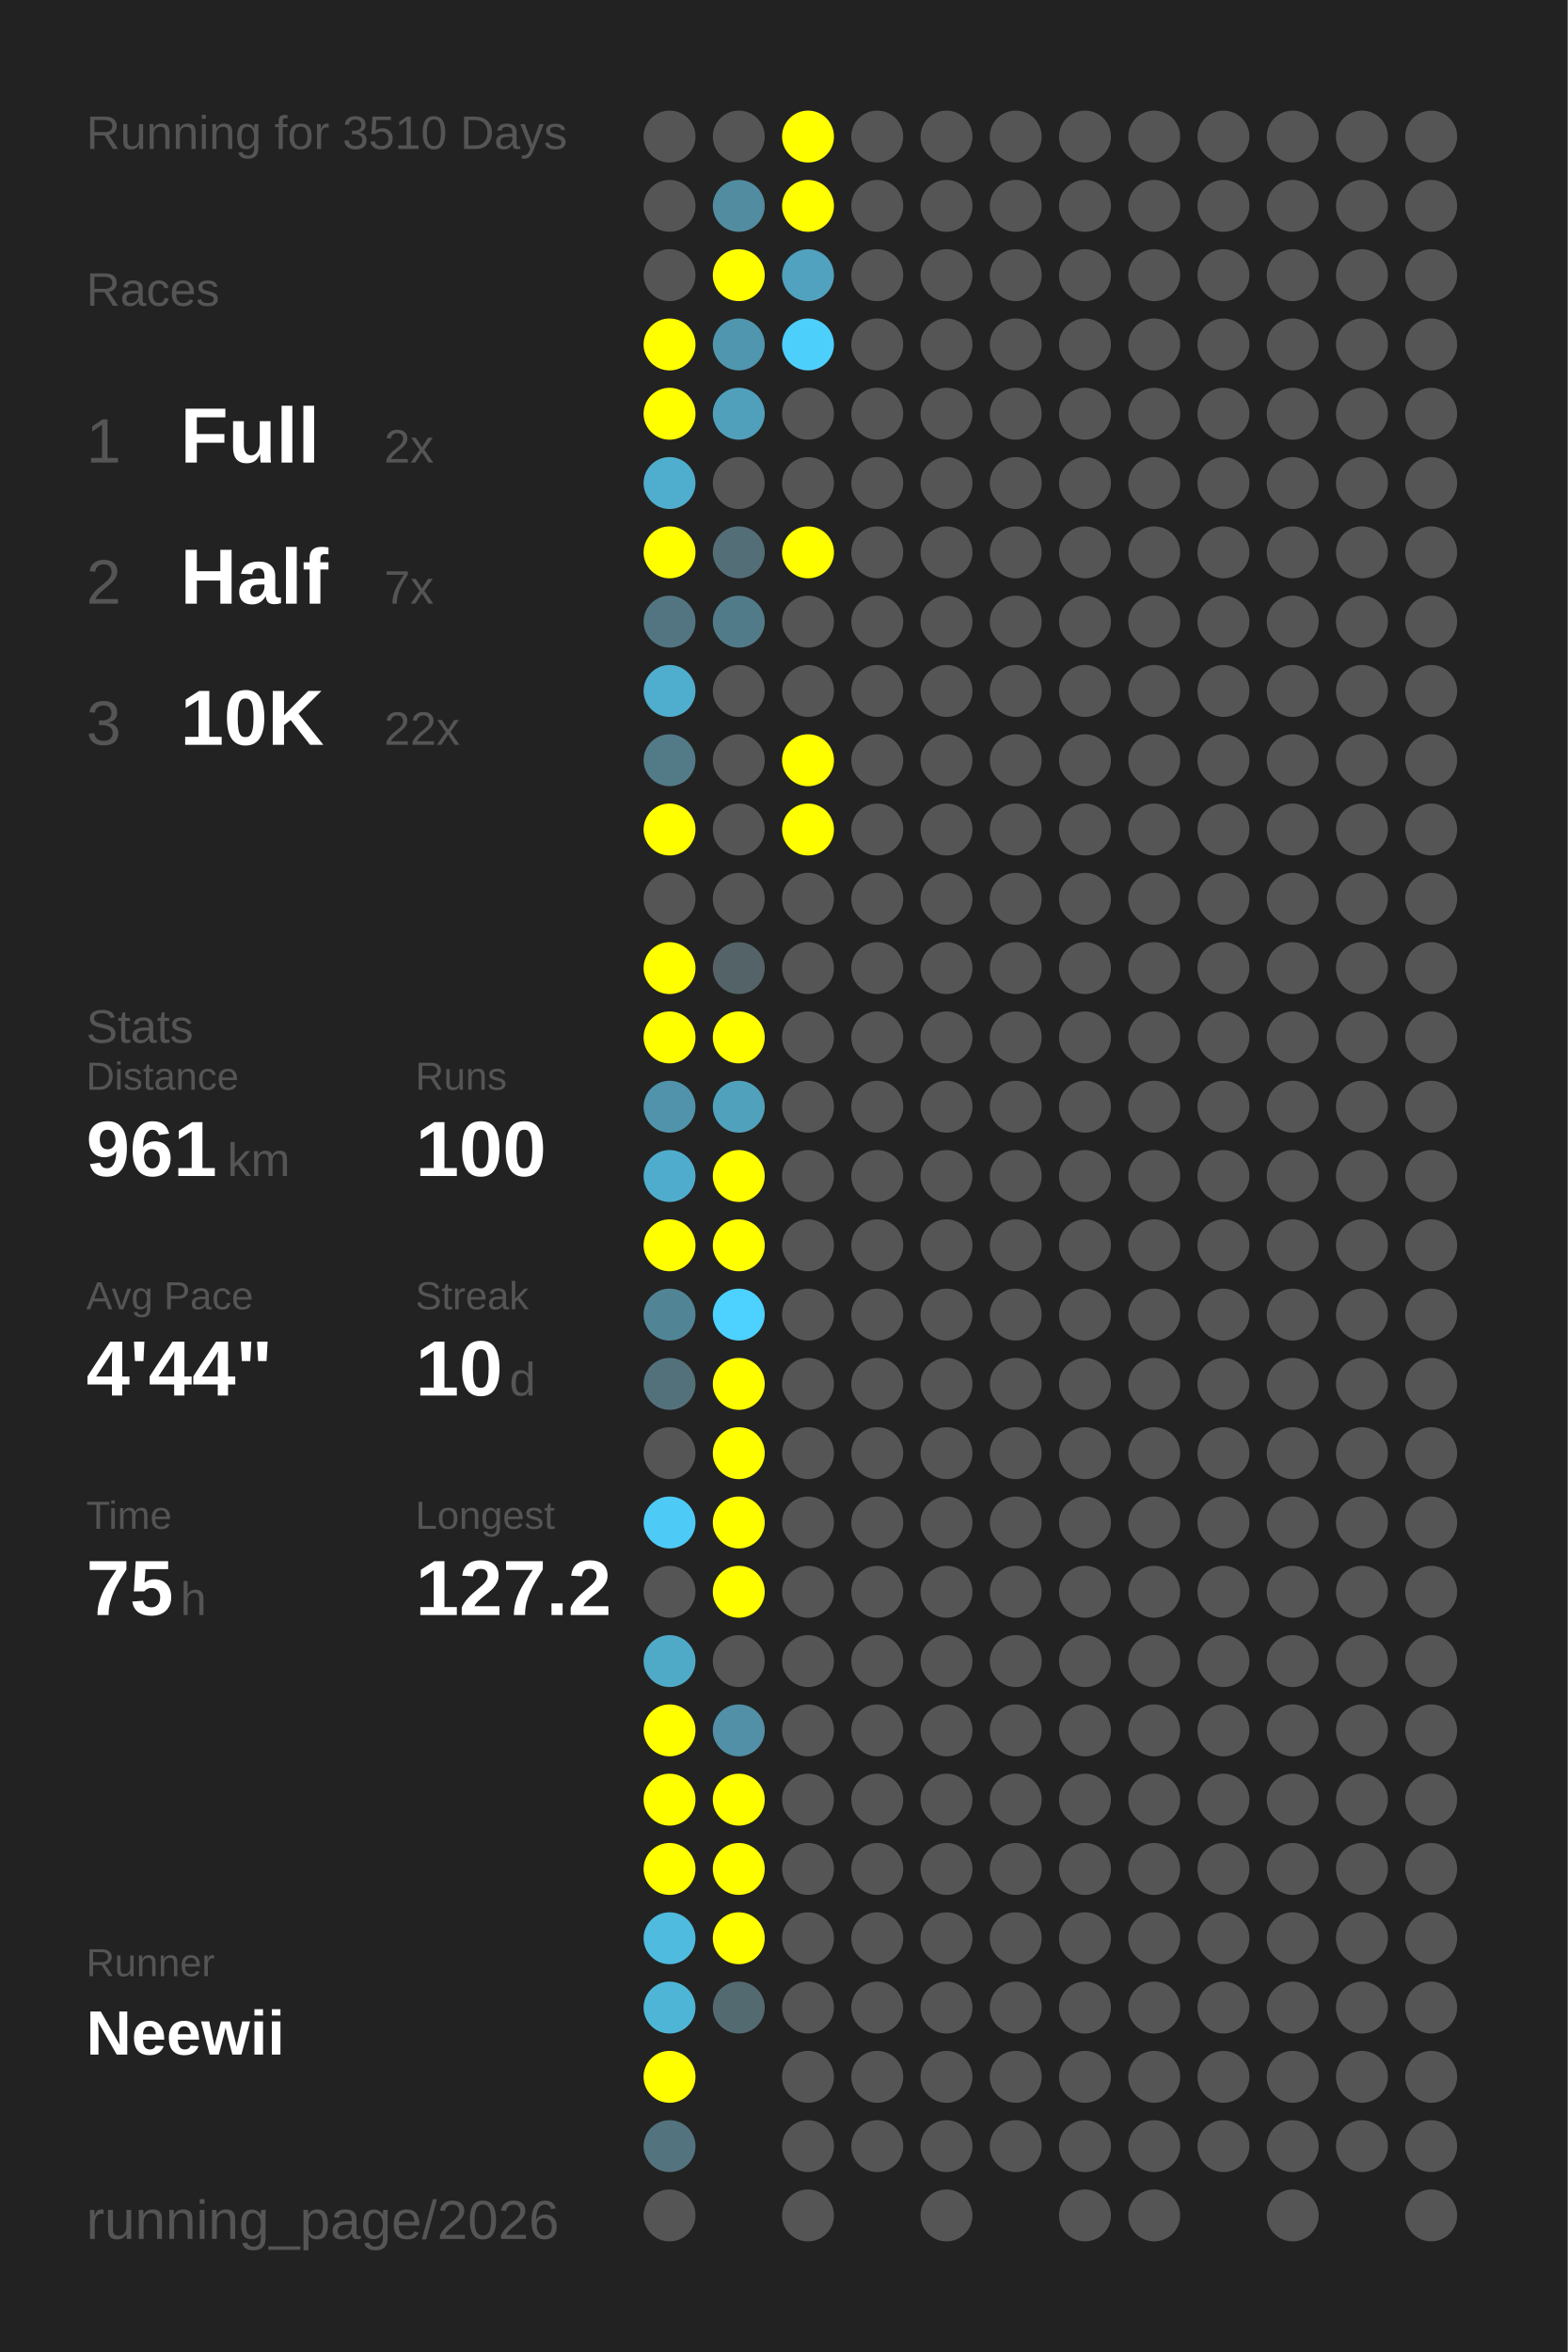
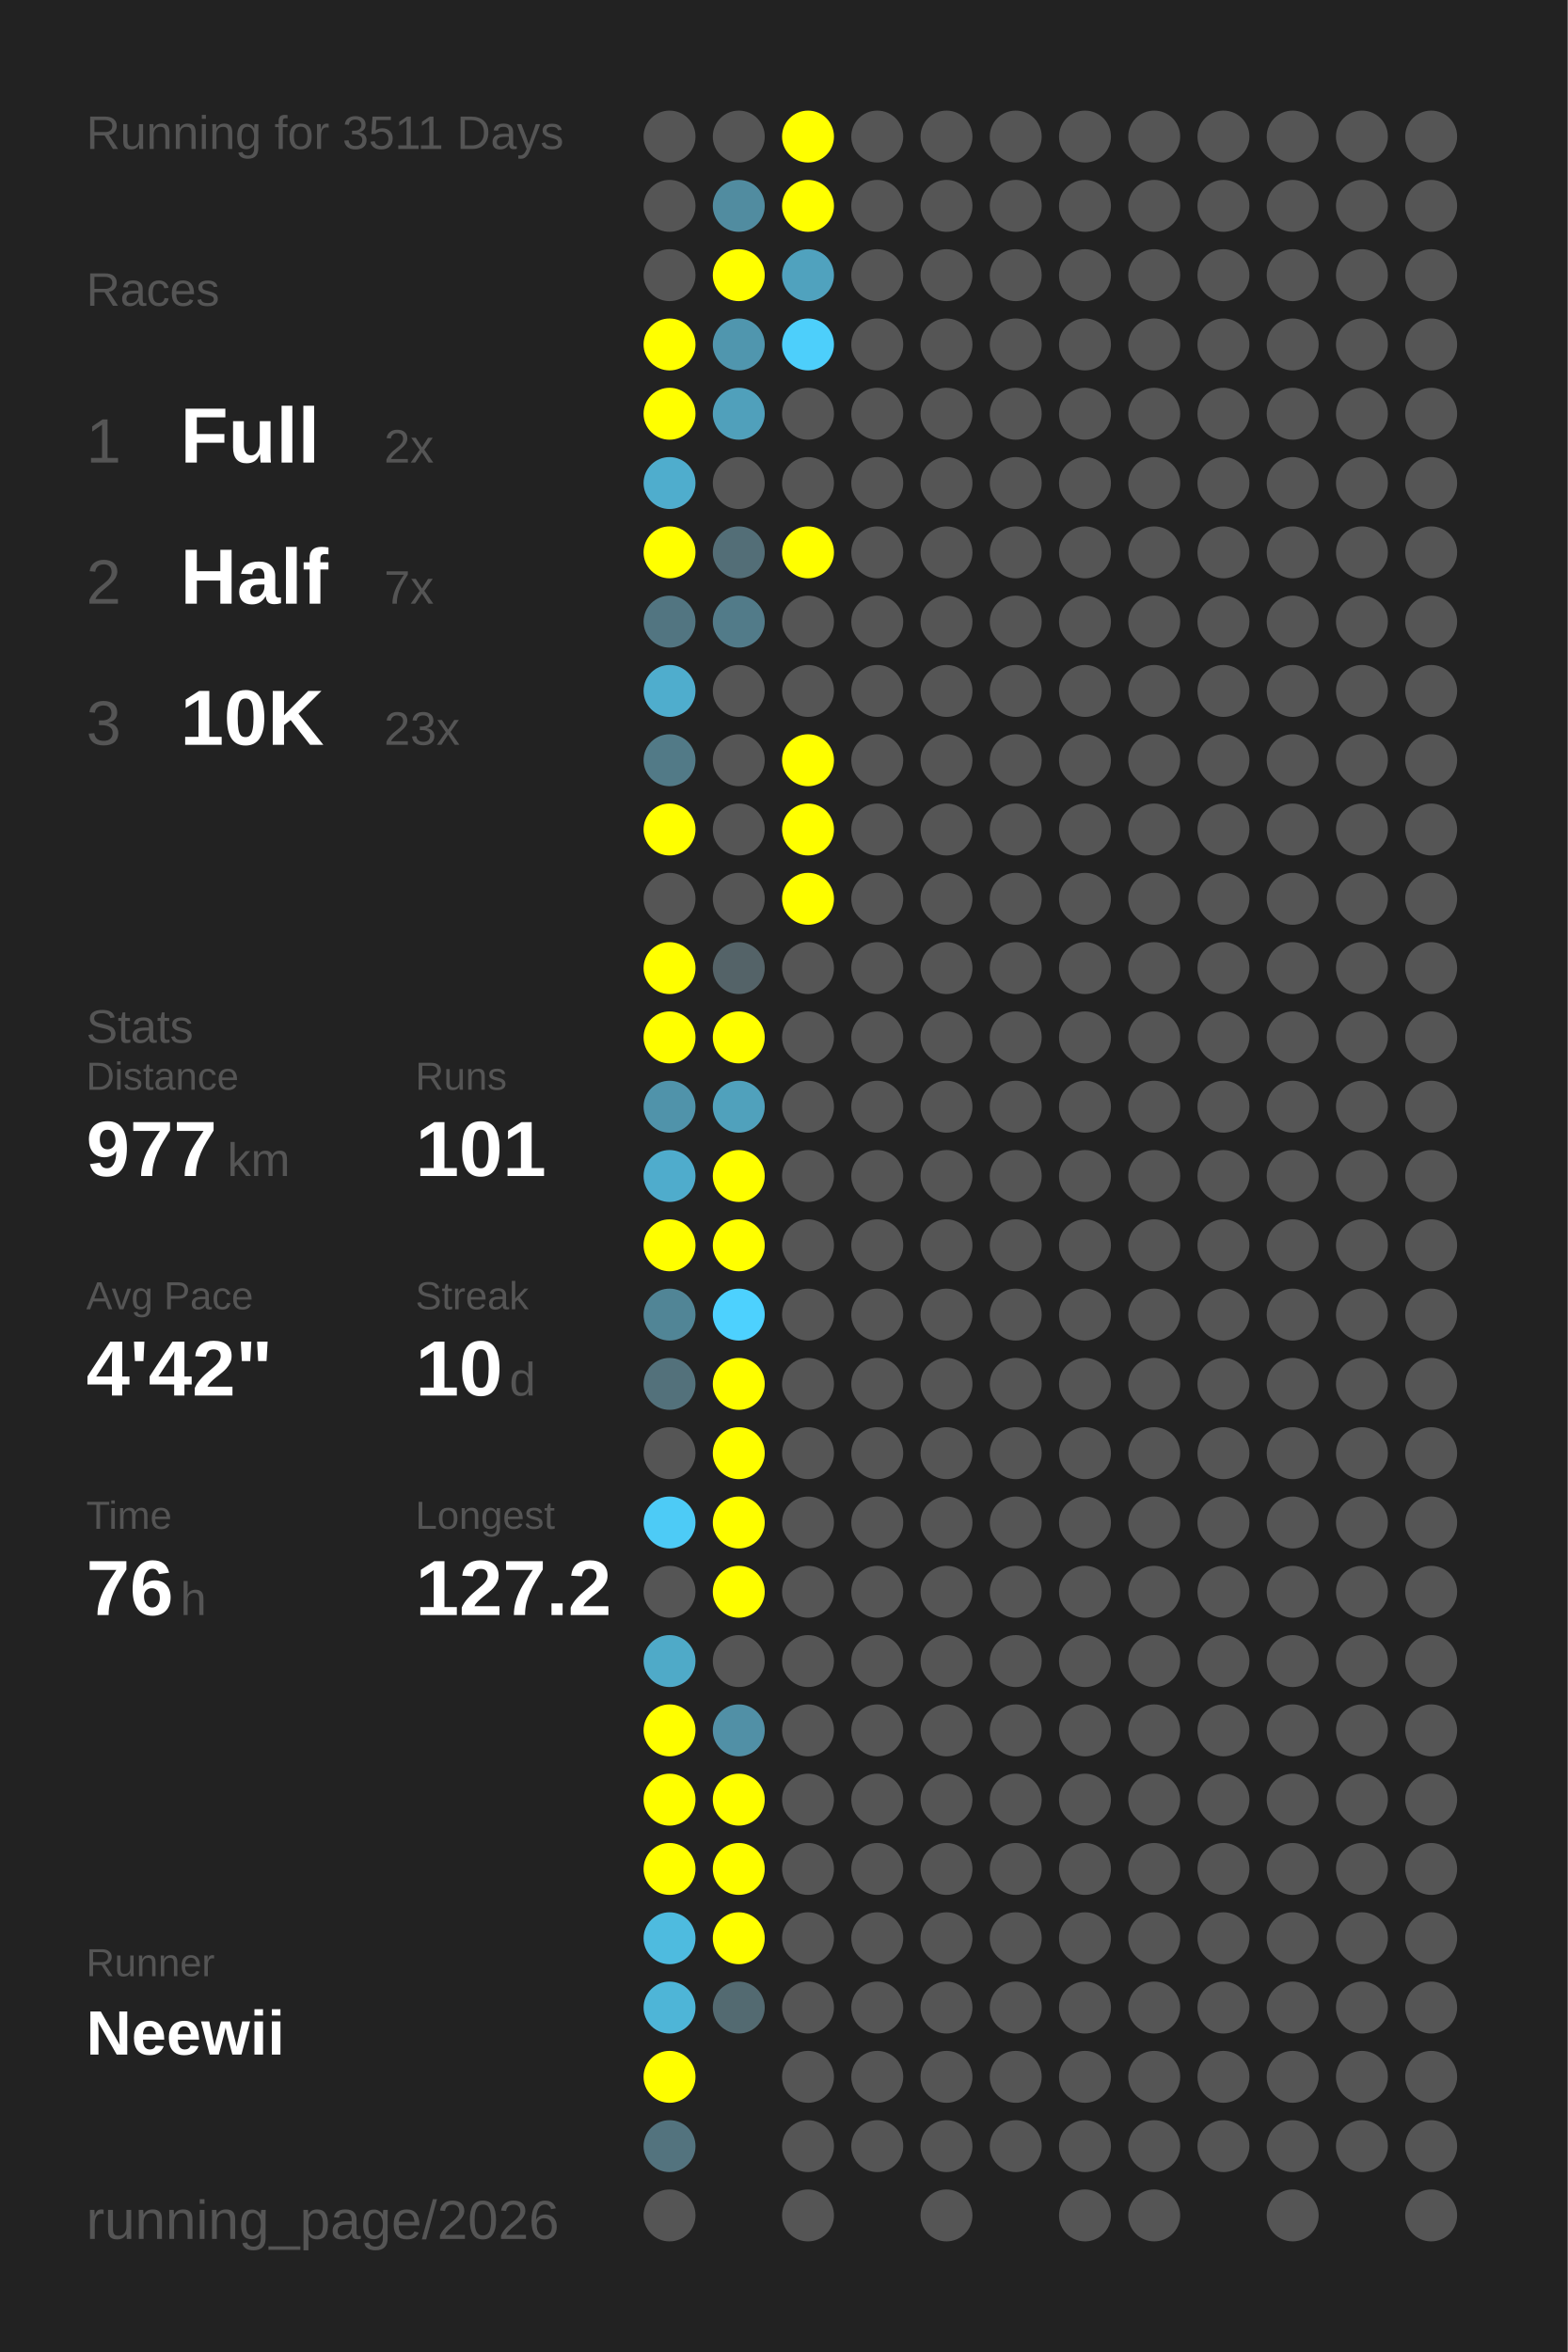
<svg xmlns="http://www.w3.org/2000/svg" baseProfile="full" height="300mm" version="1.1" viewBox="0,0,200,300" width="200mm">
  <defs />
  <rect fill="#222222" height="300" width="200" x="0" y="0" />
-   <text fill="#555555" style="font-size:6px; font-family:Arial;" x="11" y="19">Running for 3510 Days</text>
+   <text fill="#555555" style="font-size:6px; font-family:Arial;" x="11" y="19">Running for 3511 Days</text>
  <text fill="#555555" style="font-size:6px; font-family:Arial;" x="11" y="39">Races</text>
  <text fill="#555555" style="font-size:8px; font-family:Arial;" x="11" y="59">1</text>
  <text fill="#FFFFFF" style="font-size:10px; font-family:Arial; font-weight:bold;" x="23" y="59">Full</text>
  <text fill="#555555" style="font-size:6px; font-family:Arial;" x="49" y="59">2x</text>
  <text fill="#555555" style="font-size:8px; font-family:Arial;" x="11" y="77">2</text>
  <text fill="#FFFFFF" style="font-size:10px; font-family:Arial; font-weight:bold;" x="23" y="77">Half</text>
  <text fill="#555555" style="font-size:6px; font-family:Arial;" x="49" y="77">7x</text>
  <text fill="#555555" style="font-size:8px; font-family:Arial;" x="11" y="95">3</text>
  <text fill="#FFFFFF" style="font-size:10px; font-family:Arial; font-weight:bold;" x="23" y="95">10K</text>
-   <text fill="#555555" style="font-size:6px; font-family:Arial;" x="49" y="95">22x</text>
+   <text fill="#555555" style="font-size:6px; font-family:Arial;" x="49" y="95">23x</text>
  <text fill="#555555" style="font-size:6px; font-family:Arial;" x="11" y="133">Stats</text>
  <text fill="#555555" style="font-size:5px; font-family:Arial;" x="11" y="139">Distance</text>
-   <text fill="#FFFFFF" style="font-size:10px; font-family:Arial; font-weight:bold;" x="11" y="150">961</text>
+   <text fill="#FFFFFF" style="font-size:10px; font-family:Arial; font-weight:bold;" x="11" y="150">977</text>
  <text fill="#555555" style="font-size:6px; font-family:Arial;" x="29" y="150">km</text>
  <text fill="#555555" style="font-size:5px; font-family:Arial;" x="53" y="139">Runs</text>
-   <text fill="#FFFFFF" style="font-size:10px; font-family:Arial; font-weight:bold;" x="53" y="150">100</text>
+   <text fill="#FFFFFF" style="font-size:10px; font-family:Arial; font-weight:bold;" x="53" y="150">101</text>
  <text fill="#555555" style="font-size:5px; font-family:Arial;" x="11" y="167">Avg Pace</text>
-   <text fill="#FFFFFF" style="font-size:10px; font-family:Arial; font-weight:bold;" x="11" y="178">4'44"</text>
+   <text fill="#FFFFFF" style="font-size:10px; font-family:Arial; font-weight:bold;" x="11" y="178">4'42"</text>
  <text fill="#555555" style="font-size:5px; font-family:Arial;" x="53" y="167">Streak</text>
  <text fill="#FFFFFF" style="font-size:10px; font-family:Arial; font-weight:bold;" x="53" y="178">10</text>
  <text fill="#555555" style="font-size:6px; font-family:Arial;" x="65" y="178">d</text>
  <text fill="#555555" style="font-size:5px; font-family:Arial;" x="11" y="195">Time</text>
-   <text fill="#FFFFFF" style="font-size:10px; font-family:Arial; font-weight:bold;" x="11" y="206">75</text>
+   <text fill="#FFFFFF" style="font-size:10px; font-family:Arial; font-weight:bold;" x="11" y="206">76</text>
  <text fill="#555555" style="font-size:6px; font-family:Arial;" x="23" y="206">h</text>
  <text fill="#555555" style="font-size:5px; font-family:Arial;" x="53" y="195">Longest</text>
  <text fill="#FFFFFF" style="font-size:10px; font-family:Arial; font-weight:bold;" x="53" y="206">127.2</text>
  <text fill="#555555" style="font-size:5px; font-family:Arial;" x="11" y="252.065">Runner</text>
  <text fill="#FFFFFF" style="font-size:8px; font-family:Arial; font-weight:bold;" x="11" y="262.065">Neewii</text>
  <text fill="#555555" style="font-size:7px; font-family:Arial;" x="11" y="285.581">running_page/2026</text>
  <circle cx="85.417" cy="17.419" fill="#555555" r="3.312" />
  <circle cx="85.417" cy="26.258" fill="#555555" r="3.312" />
  <circle cx="85.417" cy="35.097" fill="#555555" r="3.312" />
  <circle cx="85.417" cy="43.935" fill="#FFFF00" r="3.312" />
  <circle cx="85.417" cy="52.774" fill="#FFFF00" r="3.312" />
  <circle cx="85.417" cy="61.613" fill="#4fadcd" r="3.312" />
  <circle cx="85.417" cy="70.452" fill="#FFFF00" r="3.312" />
  <circle cx="85.417" cy="79.29" fill="#527581" r="3.312" />
  <circle cx="85.417" cy="88.129" fill="#4fadcd" r="3.312" />
  <circle cx="85.417" cy="96.968" fill="#527a87" r="3.312" />
  <circle cx="85.417" cy="105.806" fill="#FFFF00" r="3.312" />
  <circle cx="85.417" cy="114.645" fill="#555555" r="3.312" />
  <circle cx="85.417" cy="123.484" fill="#FFFF00" r="3.312" />
  <circle cx="85.417" cy="132.323" fill="#FFFF00" r="3.312" />
  <circle cx="85.417" cy="141.161" fill="#5093aa" r="3.312" />
  <circle cx="85.417" cy="150" fill="#4faccc" r="3.312" />
  <circle cx="85.417" cy="158.839" fill="#FFFF00" r="3.312" />
  <circle cx="85.417" cy="167.677" fill="#518596" r="3.312" />
  <circle cx="85.417" cy="176.516" fill="#53717b" r="3.312" />
  <circle cx="85.417" cy="185.355" fill="#555555" r="3.312" />
  <circle cx="85.417" cy="194.194" fill="#4dcbf6" r="3.312" />
  <circle cx="85.417" cy="203.032" fill="#555555" r="3.312" />
  <circle cx="85.417" cy="211.871" fill="#4faac8" r="3.312" />
  <circle cx="85.417" cy="220.71" fill="#FFFF00" r="3.312" />
  <circle cx="85.417" cy="229.548" fill="#FFFF00" r="3.312" />
  <circle cx="85.417" cy="238.387" fill="#FFFF00" r="3.312" />
  <circle cx="85.417" cy="247.226" fill="#4ebbdf" r="3.312" />
  <circle cx="85.417" cy="256.065" fill="#4eb5d7" r="3.312" />
  <circle cx="85.417" cy="264.903" fill="#FFFF00" r="3.312" />
  <circle cx="85.417" cy="273.742" fill="#53737e" r="3.312" />
  <circle cx="85.417" cy="282.581" fill="#555555" r="3.312" />
  <circle cx="94.25" cy="17.419" fill="#555555" r="3.312" />
  <circle cx="94.25" cy="26.258" fill="#518ca0" r="3.312" />
  <circle cx="94.25" cy="35.097" fill="#FFFF00" r="3.312" />
  <circle cx="94.25" cy="43.935" fill="#5096ae" r="3.312" />
  <circle cx="94.25" cy="52.774" fill="#50a0bb" r="3.312" />
  <circle cx="94.25" cy="61.613" fill="#555555" r="3.312" />
  <circle cx="94.25" cy="70.452" fill="#536e77" r="3.312" />
  <circle cx="94.25" cy="79.29" fill="#527b89" r="3.312" />
  <circle cx="94.25" cy="88.129" fill="#555555" r="3.312" />
  <circle cx="94.25" cy="96.968" fill="#555555" r="3.312" />
  <circle cx="94.25" cy="105.806" fill="#555555" r="3.312" />
  <circle cx="94.25" cy="114.645" fill="#555555" r="3.312" />
  <circle cx="94.25" cy="123.484" fill="#546368" r="3.312" />
  <circle cx="94.25" cy="132.323" fill="#FFFF00" r="3.312" />
  <circle cx="94.25" cy="141.161" fill="#50a1bc" r="3.312" />
  <circle cx="94.25" cy="150" fill="#FFFF00" r="3.312" />
  <circle cx="94.25" cy="158.839" fill="#FFFF00" r="3.312" />
  <circle cx="94.25" cy="167.677" fill="#4dd1fe" r="3.312" />
  <circle cx="94.25" cy="176.516" fill="#FFFF00" r="3.312" />
  <circle cx="94.25" cy="185.355" fill="#FFFF00" r="3.312" />
  <circle cx="94.25" cy="194.194" fill="#FFFF00" r="3.312" />
  <circle cx="94.25" cy="203.032" fill="#FFFF00" r="3.312" />
  <circle cx="94.25" cy="211.871" fill="#555555" r="3.312" />
  <circle cx="94.25" cy="220.71" fill="#5190a6" r="3.312" />
  <circle cx="94.25" cy="229.548" fill="#FFFF00" r="3.312" />
  <circle cx="94.25" cy="238.387" fill="#FFFF00" r="3.312" />
  <circle cx="94.25" cy="247.226" fill="#FFFF00" r="3.312" />
  <circle cx="94.25" cy="256.065" fill="#536a71" r="3.312" />
  <circle cx="103.083" cy="17.419" fill="#FFFF00" r="3.312" />
  <circle cx="103.083" cy="26.258" fill="#FFFF00" r="3.312" />
  <circle cx="103.083" cy="35.097" fill="#50a2be" r="3.312" />
  <circle cx="103.083" cy="43.935" fill="#4dcffb" r="3.312" />
  <circle cx="103.083" cy="52.774" fill="#555555" r="3.312" />
  <circle cx="103.083" cy="61.613" fill="#555555" r="3.312" />
  <circle cx="103.083" cy="70.452" fill="#FFFF00" r="3.312" />
  <circle cx="103.083" cy="79.29" fill="#555555" r="3.312" />
  <circle cx="103.083" cy="88.129" fill="#555555" r="3.312" />
  <circle cx="103.083" cy="96.968" fill="#FFFF00" r="3.312" />
  <circle cx="103.083" cy="105.806" fill="#FFFF00" r="3.312" />
-   <circle cx="103.083" cy="114.645" fill="#555555" r="3.312" />
+   <circle cx="103.083" cy="114.645" fill="#FFFF00" r="3.312" />
  <circle cx="103.083" cy="123.484" fill="#555555" r="3.312" />
  <circle cx="103.083" cy="132.323" fill="#555555" r="3.312" />
  <circle cx="103.083" cy="141.161" fill="#555555" r="3.312" />
  <circle cx="103.083" cy="150" fill="#555555" r="3.312" />
  <circle cx="103.083" cy="158.839" fill="#555555" r="3.312" />
  <circle cx="103.083" cy="167.677" fill="#555555" r="3.312" />
  <circle cx="103.083" cy="176.516" fill="#555555" r="3.312" />
  <circle cx="103.083" cy="185.355" fill="#555555" r="3.312" />
  <circle cx="103.083" cy="194.194" fill="#555555" r="3.312" />
  <circle cx="103.083" cy="203.032" fill="#555555" r="3.312" />
  <circle cx="103.083" cy="211.871" fill="#555555" r="3.312" />
  <circle cx="103.083" cy="220.71" fill="#555555" r="3.312" />
  <circle cx="103.083" cy="229.548" fill="#555555" r="3.312" />
  <circle cx="103.083" cy="238.387" fill="#555555" r="3.312" />
  <circle cx="103.083" cy="247.226" fill="#555555" r="3.312" />
  <circle cx="103.083" cy="256.065" fill="#555555" r="3.312" />
  <circle cx="103.083" cy="264.903" fill="#555555" r="3.312" />
  <circle cx="103.083" cy="273.742" fill="#555555" r="3.312" />
  <circle cx="103.083" cy="282.581" fill="#555555" r="3.312" />
  <circle cx="111.917" cy="17.419" fill="#555555" r="3.312" />
  <circle cx="111.917" cy="26.258" fill="#555555" r="3.312" />
  <circle cx="111.917" cy="35.097" fill="#555555" r="3.312" />
  <circle cx="111.917" cy="43.935" fill="#555555" r="3.312" />
  <circle cx="111.917" cy="52.774" fill="#555555" r="3.312" />
  <circle cx="111.917" cy="61.613" fill="#555555" r="3.312" />
  <circle cx="111.917" cy="70.452" fill="#555555" r="3.312" />
  <circle cx="111.917" cy="79.29" fill="#555555" r="3.312" />
  <circle cx="111.917" cy="88.129" fill="#555555" r="3.312" />
  <circle cx="111.917" cy="96.968" fill="#555555" r="3.312" />
  <circle cx="111.917" cy="105.806" fill="#555555" r="3.312" />
  <circle cx="111.917" cy="114.645" fill="#555555" r="3.312" />
  <circle cx="111.917" cy="123.484" fill="#555555" r="3.312" />
  <circle cx="111.917" cy="132.323" fill="#555555" r="3.312" />
  <circle cx="111.917" cy="141.161" fill="#555555" r="3.312" />
  <circle cx="111.917" cy="150" fill="#555555" r="3.312" />
  <circle cx="111.917" cy="158.839" fill="#555555" r="3.312" />
  <circle cx="111.917" cy="167.677" fill="#555555" r="3.312" />
  <circle cx="111.917" cy="176.516" fill="#555555" r="3.312" />
  <circle cx="111.917" cy="185.355" fill="#555555" r="3.312" />
  <circle cx="111.917" cy="194.194" fill="#555555" r="3.312" />
  <circle cx="111.917" cy="203.032" fill="#555555" r="3.312" />
  <circle cx="111.917" cy="211.871" fill="#555555" r="3.312" />
  <circle cx="111.917" cy="220.71" fill="#555555" r="3.312" />
  <circle cx="111.917" cy="229.548" fill="#555555" r="3.312" />
  <circle cx="111.917" cy="238.387" fill="#555555" r="3.312" />
  <circle cx="111.917" cy="247.226" fill="#555555" r="3.312" />
  <circle cx="111.917" cy="256.065" fill="#555555" r="3.312" />
  <circle cx="111.917" cy="264.903" fill="#555555" r="3.312" />
  <circle cx="111.917" cy="273.742" fill="#555555" r="3.312" />
  <circle cx="120.75" cy="17.419" fill="#555555" r="3.312" />
  <circle cx="120.75" cy="26.258" fill="#555555" r="3.312" />
  <circle cx="120.75" cy="35.097" fill="#555555" r="3.312" />
  <circle cx="120.75" cy="43.935" fill="#555555" r="3.312" />
  <circle cx="120.75" cy="52.774" fill="#555555" r="3.312" />
  <circle cx="120.75" cy="61.613" fill="#555555" r="3.312" />
  <circle cx="120.75" cy="70.452" fill="#555555" r="3.312" />
  <circle cx="120.75" cy="79.29" fill="#555555" r="3.312" />
  <circle cx="120.75" cy="88.129" fill="#555555" r="3.312" />
  <circle cx="120.75" cy="96.968" fill="#555555" r="3.312" />
  <circle cx="120.75" cy="105.806" fill="#555555" r="3.312" />
  <circle cx="120.75" cy="114.645" fill="#555555" r="3.312" />
  <circle cx="120.75" cy="123.484" fill="#555555" r="3.312" />
  <circle cx="120.75" cy="132.323" fill="#555555" r="3.312" />
  <circle cx="120.75" cy="141.161" fill="#555555" r="3.312" />
  <circle cx="120.75" cy="150" fill="#555555" r="3.312" />
  <circle cx="120.75" cy="158.839" fill="#555555" r="3.312" />
  <circle cx="120.75" cy="167.677" fill="#555555" r="3.312" />
  <circle cx="120.75" cy="176.516" fill="#555555" r="3.312" />
  <circle cx="120.75" cy="185.355" fill="#555555" r="3.312" />
  <circle cx="120.75" cy="194.194" fill="#555555" r="3.312" />
  <circle cx="120.75" cy="203.032" fill="#555555" r="3.312" />
  <circle cx="120.75" cy="211.871" fill="#555555" r="3.312" />
  <circle cx="120.75" cy="220.71" fill="#555555" r="3.312" />
  <circle cx="120.75" cy="229.548" fill="#555555" r="3.312" />
  <circle cx="120.75" cy="238.387" fill="#555555" r="3.312" />
  <circle cx="120.75" cy="247.226" fill="#555555" r="3.312" />
  <circle cx="120.75" cy="256.065" fill="#555555" r="3.312" />
  <circle cx="120.75" cy="264.903" fill="#555555" r="3.312" />
  <circle cx="120.75" cy="273.742" fill="#555555" r="3.312" />
  <circle cx="120.75" cy="282.581" fill="#555555" r="3.312" />
  <circle cx="129.583" cy="17.419" fill="#555555" r="3.312" />
  <circle cx="129.583" cy="26.258" fill="#555555" r="3.312" />
  <circle cx="129.583" cy="35.097" fill="#555555" r="3.312" />
  <circle cx="129.583" cy="43.935" fill="#555555" r="3.312" />
  <circle cx="129.583" cy="52.774" fill="#555555" r="3.312" />
  <circle cx="129.583" cy="61.613" fill="#555555" r="3.312" />
  <circle cx="129.583" cy="70.452" fill="#555555" r="3.312" />
  <circle cx="129.583" cy="79.29" fill="#555555" r="3.312" />
  <circle cx="129.583" cy="88.129" fill="#555555" r="3.312" />
  <circle cx="129.583" cy="96.968" fill="#555555" r="3.312" />
  <circle cx="129.583" cy="105.806" fill="#555555" r="3.312" />
  <circle cx="129.583" cy="114.645" fill="#555555" r="3.312" />
  <circle cx="129.583" cy="123.484" fill="#555555" r="3.312" />
  <circle cx="129.583" cy="132.323" fill="#555555" r="3.312" />
  <circle cx="129.583" cy="141.161" fill="#555555" r="3.312" />
  <circle cx="129.583" cy="150" fill="#555555" r="3.312" />
  <circle cx="129.583" cy="158.839" fill="#555555" r="3.312" />
  <circle cx="129.583" cy="167.677" fill="#555555" r="3.312" />
  <circle cx="129.583" cy="176.516" fill="#555555" r="3.312" />
  <circle cx="129.583" cy="185.355" fill="#555555" r="3.312" />
  <circle cx="129.583" cy="194.194" fill="#555555" r="3.312" />
  <circle cx="129.583" cy="203.032" fill="#555555" r="3.312" />
  <circle cx="129.583" cy="211.871" fill="#555555" r="3.312" />
  <circle cx="129.583" cy="220.71" fill="#555555" r="3.312" />
  <circle cx="129.583" cy="229.548" fill="#555555" r="3.312" />
  <circle cx="129.583" cy="238.387" fill="#555555" r="3.312" />
  <circle cx="129.583" cy="247.226" fill="#555555" r="3.312" />
  <circle cx="129.583" cy="256.065" fill="#555555" r="3.312" />
  <circle cx="129.583" cy="264.903" fill="#555555" r="3.312" />
  <circle cx="129.583" cy="273.742" fill="#555555" r="3.312" />
  <circle cx="138.417" cy="17.419" fill="#555555" r="3.312" />
  <circle cx="138.417" cy="26.258" fill="#555555" r="3.312" />
  <circle cx="138.417" cy="35.097" fill="#555555" r="3.312" />
  <circle cx="138.417" cy="43.935" fill="#555555" r="3.312" />
  <circle cx="138.417" cy="52.774" fill="#555555" r="3.312" />
  <circle cx="138.417" cy="61.613" fill="#555555" r="3.312" />
  <circle cx="138.417" cy="70.452" fill="#555555" r="3.312" />
  <circle cx="138.417" cy="79.29" fill="#555555" r="3.312" />
  <circle cx="138.417" cy="88.129" fill="#555555" r="3.312" />
  <circle cx="138.417" cy="96.968" fill="#555555" r="3.312" />
  <circle cx="138.417" cy="105.806" fill="#555555" r="3.312" />
  <circle cx="138.417" cy="114.645" fill="#555555" r="3.312" />
  <circle cx="138.417" cy="123.484" fill="#555555" r="3.312" />
  <circle cx="138.417" cy="132.323" fill="#555555" r="3.312" />
  <circle cx="138.417" cy="141.161" fill="#555555" r="3.312" />
  <circle cx="138.417" cy="150" fill="#555555" r="3.312" />
  <circle cx="138.417" cy="158.839" fill="#555555" r="3.312" />
  <circle cx="138.417" cy="167.677" fill="#555555" r="3.312" />
  <circle cx="138.417" cy="176.516" fill="#555555" r="3.312" />
  <circle cx="138.417" cy="185.355" fill="#555555" r="3.312" />
  <circle cx="138.417" cy="194.194" fill="#555555" r="3.312" />
  <circle cx="138.417" cy="203.032" fill="#555555" r="3.312" />
  <circle cx="138.417" cy="211.871" fill="#555555" r="3.312" />
  <circle cx="138.417" cy="220.71" fill="#555555" r="3.312" />
  <circle cx="138.417" cy="229.548" fill="#555555" r="3.312" />
  <circle cx="138.417" cy="238.387" fill="#555555" r="3.312" />
  <circle cx="138.417" cy="247.226" fill="#555555" r="3.312" />
  <circle cx="138.417" cy="256.065" fill="#555555" r="3.312" />
  <circle cx="138.417" cy="264.903" fill="#555555" r="3.312" />
  <circle cx="138.417" cy="273.742" fill="#555555" r="3.312" />
  <circle cx="138.417" cy="282.581" fill="#555555" r="3.312" />
  <circle cx="147.25" cy="17.419" fill="#555555" r="3.312" />
  <circle cx="147.25" cy="26.258" fill="#555555" r="3.312" />
  <circle cx="147.25" cy="35.097" fill="#555555" r="3.312" />
  <circle cx="147.25" cy="43.935" fill="#555555" r="3.312" />
  <circle cx="147.25" cy="52.774" fill="#555555" r="3.312" />
  <circle cx="147.25" cy="61.613" fill="#555555" r="3.312" />
  <circle cx="147.25" cy="70.452" fill="#555555" r="3.312" />
  <circle cx="147.25" cy="79.29" fill="#555555" r="3.312" />
  <circle cx="147.25" cy="88.129" fill="#555555" r="3.312" />
  <circle cx="147.25" cy="96.968" fill="#555555" r="3.312" />
  <circle cx="147.25" cy="105.806" fill="#555555" r="3.312" />
  <circle cx="147.25" cy="114.645" fill="#555555" r="3.312" />
  <circle cx="147.25" cy="123.484" fill="#555555" r="3.312" />
  <circle cx="147.25" cy="132.323" fill="#555555" r="3.312" />
  <circle cx="147.25" cy="141.161" fill="#555555" r="3.312" />
  <circle cx="147.25" cy="150" fill="#555555" r="3.312" />
  <circle cx="147.25" cy="158.839" fill="#555555" r="3.312" />
  <circle cx="147.25" cy="167.677" fill="#555555" r="3.312" />
  <circle cx="147.25" cy="176.516" fill="#555555" r="3.312" />
  <circle cx="147.25" cy="185.355" fill="#555555" r="3.312" />
  <circle cx="147.25" cy="194.194" fill="#555555" r="3.312" />
  <circle cx="147.25" cy="203.032" fill="#555555" r="3.312" />
  <circle cx="147.25" cy="211.871" fill="#555555" r="3.312" />
  <circle cx="147.25" cy="220.71" fill="#555555" r="3.312" />
  <circle cx="147.25" cy="229.548" fill="#555555" r="3.312" />
  <circle cx="147.25" cy="238.387" fill="#555555" r="3.312" />
  <circle cx="147.25" cy="247.226" fill="#555555" r="3.312" />
  <circle cx="147.25" cy="256.065" fill="#555555" r="3.312" />
  <circle cx="147.25" cy="264.903" fill="#555555" r="3.312" />
  <circle cx="147.25" cy="273.742" fill="#555555" r="3.312" />
  <circle cx="147.25" cy="282.581" fill="#555555" r="3.312" />
  <circle cx="156.083" cy="17.419" fill="#555555" r="3.312" />
  <circle cx="156.083" cy="26.258" fill="#555555" r="3.312" />
  <circle cx="156.083" cy="35.097" fill="#555555" r="3.312" />
  <circle cx="156.083" cy="43.935" fill="#555555" r="3.312" />
  <circle cx="156.083" cy="52.774" fill="#555555" r="3.312" />
  <circle cx="156.083" cy="61.613" fill="#555555" r="3.312" />
  <circle cx="156.083" cy="70.452" fill="#555555" r="3.312" />
  <circle cx="156.083" cy="79.29" fill="#555555" r="3.312" />
  <circle cx="156.083" cy="88.129" fill="#555555" r="3.312" />
  <circle cx="156.083" cy="96.968" fill="#555555" r="3.312" />
  <circle cx="156.083" cy="105.806" fill="#555555" r="3.312" />
  <circle cx="156.083" cy="114.645" fill="#555555" r="3.312" />
  <circle cx="156.083" cy="123.484" fill="#555555" r="3.312" />
  <circle cx="156.083" cy="132.323" fill="#555555" r="3.312" />
  <circle cx="156.083" cy="141.161" fill="#555555" r="3.312" />
  <circle cx="156.083" cy="150" fill="#555555" r="3.312" />
  <circle cx="156.083" cy="158.839" fill="#555555" r="3.312" />
  <circle cx="156.083" cy="167.677" fill="#555555" r="3.312" />
  <circle cx="156.083" cy="176.516" fill="#555555" r="3.312" />
  <circle cx="156.083" cy="185.355" fill="#555555" r="3.312" />
  <circle cx="156.083" cy="194.194" fill="#555555" r="3.312" />
  <circle cx="156.083" cy="203.032" fill="#555555" r="3.312" />
  <circle cx="156.083" cy="211.871" fill="#555555" r="3.312" />
  <circle cx="156.083" cy="220.71" fill="#555555" r="3.312" />
  <circle cx="156.083" cy="229.548" fill="#555555" r="3.312" />
  <circle cx="156.083" cy="238.387" fill="#555555" r="3.312" />
  <circle cx="156.083" cy="247.226" fill="#555555" r="3.312" />
  <circle cx="156.083" cy="256.065" fill="#555555" r="3.312" />
  <circle cx="156.083" cy="264.903" fill="#555555" r="3.312" />
  <circle cx="156.083" cy="273.742" fill="#555555" r="3.312" />
  <circle cx="164.917" cy="17.419" fill="#555555" r="3.312" />
  <circle cx="164.917" cy="26.258" fill="#555555" r="3.312" />
  <circle cx="164.917" cy="35.097" fill="#555555" r="3.312" />
  <circle cx="164.917" cy="43.935" fill="#555555" r="3.312" />
  <circle cx="164.917" cy="52.774" fill="#555555" r="3.312" />
  <circle cx="164.917" cy="61.613" fill="#555555" r="3.312" />
  <circle cx="164.917" cy="70.452" fill="#555555" r="3.312" />
  <circle cx="164.917" cy="79.29" fill="#555555" r="3.312" />
  <circle cx="164.917" cy="88.129" fill="#555555" r="3.312" />
  <circle cx="164.917" cy="96.968" fill="#555555" r="3.312" />
  <circle cx="164.917" cy="105.806" fill="#555555" r="3.312" />
  <circle cx="164.917" cy="114.645" fill="#555555" r="3.312" />
  <circle cx="164.917" cy="123.484" fill="#555555" r="3.312" />
  <circle cx="164.917" cy="132.323" fill="#555555" r="3.312" />
  <circle cx="164.917" cy="141.161" fill="#555555" r="3.312" />
  <circle cx="164.917" cy="150" fill="#555555" r="3.312" />
  <circle cx="164.917" cy="158.839" fill="#555555" r="3.312" />
  <circle cx="164.917" cy="167.677" fill="#555555" r="3.312" />
  <circle cx="164.917" cy="176.516" fill="#555555" r="3.312" />
  <circle cx="164.917" cy="185.355" fill="#555555" r="3.312" />
  <circle cx="164.917" cy="194.194" fill="#555555" r="3.312" />
  <circle cx="164.917" cy="203.032" fill="#555555" r="3.312" />
  <circle cx="164.917" cy="211.871" fill="#555555" r="3.312" />
  <circle cx="164.917" cy="220.71" fill="#555555" r="3.312" />
  <circle cx="164.917" cy="229.548" fill="#555555" r="3.312" />
  <circle cx="164.917" cy="238.387" fill="#555555" r="3.312" />
  <circle cx="164.917" cy="247.226" fill="#555555" r="3.312" />
  <circle cx="164.917" cy="256.065" fill="#555555" r="3.312" />
  <circle cx="164.917" cy="264.903" fill="#555555" r="3.312" />
  <circle cx="164.917" cy="273.742" fill="#555555" r="3.312" />
  <circle cx="164.917" cy="282.581" fill="#555555" r="3.312" />
  <circle cx="173.75" cy="17.419" fill="#555555" r="3.312" />
  <circle cx="173.75" cy="26.258" fill="#555555" r="3.312" />
  <circle cx="173.75" cy="35.097" fill="#555555" r="3.312" />
  <circle cx="173.75" cy="43.935" fill="#555555" r="3.312" />
  <circle cx="173.75" cy="52.774" fill="#555555" r="3.312" />
  <circle cx="173.75" cy="61.613" fill="#555555" r="3.312" />
  <circle cx="173.75" cy="70.452" fill="#555555" r="3.312" />
  <circle cx="173.75" cy="79.29" fill="#555555" r="3.312" />
  <circle cx="173.75" cy="88.129" fill="#555555" r="3.312" />
  <circle cx="173.75" cy="96.968" fill="#555555" r="3.312" />
  <circle cx="173.75" cy="105.806" fill="#555555" r="3.312" />
  <circle cx="173.75" cy="114.645" fill="#555555" r="3.312" />
  <circle cx="173.75" cy="123.484" fill="#555555" r="3.312" />
  <circle cx="173.75" cy="132.323" fill="#555555" r="3.312" />
  <circle cx="173.75" cy="141.161" fill="#555555" r="3.312" />
  <circle cx="173.75" cy="150" fill="#555555" r="3.312" />
  <circle cx="173.75" cy="158.839" fill="#555555" r="3.312" />
  <circle cx="173.75" cy="167.677" fill="#555555" r="3.312" />
  <circle cx="173.75" cy="176.516" fill="#555555" r="3.312" />
  <circle cx="173.75" cy="185.355" fill="#555555" r="3.312" />
  <circle cx="173.75" cy="194.194" fill="#555555" r="3.312" />
  <circle cx="173.75" cy="203.032" fill="#555555" r="3.312" />
  <circle cx="173.75" cy="211.871" fill="#555555" r="3.312" />
  <circle cx="173.75" cy="220.71" fill="#555555" r="3.312" />
  <circle cx="173.75" cy="229.548" fill="#555555" r="3.312" />
  <circle cx="173.75" cy="238.387" fill="#555555" r="3.312" />
  <circle cx="173.75" cy="247.226" fill="#555555" r="3.312" />
  <circle cx="173.75" cy="256.065" fill="#555555" r="3.312" />
  <circle cx="173.75" cy="264.903" fill="#555555" r="3.312" />
  <circle cx="173.75" cy="273.742" fill="#555555" r="3.312" />
  <circle cx="182.583" cy="17.419" fill="#555555" r="3.312" />
  <circle cx="182.583" cy="26.258" fill="#555555" r="3.312" />
  <circle cx="182.583" cy="35.097" fill="#555555" r="3.312" />
  <circle cx="182.583" cy="43.935" fill="#555555" r="3.312" />
  <circle cx="182.583" cy="52.774" fill="#555555" r="3.312" />
  <circle cx="182.583" cy="61.613" fill="#555555" r="3.312" />
  <circle cx="182.583" cy="70.452" fill="#555555" r="3.312" />
  <circle cx="182.583" cy="79.29" fill="#555555" r="3.312" />
  <circle cx="182.583" cy="88.129" fill="#555555" r="3.312" />
  <circle cx="182.583" cy="96.968" fill="#555555" r="3.312" />
  <circle cx="182.583" cy="105.806" fill="#555555" r="3.312" />
  <circle cx="182.583" cy="114.645" fill="#555555" r="3.312" />
  <circle cx="182.583" cy="123.484" fill="#555555" r="3.312" />
  <circle cx="182.583" cy="132.323" fill="#555555" r="3.312" />
  <circle cx="182.583" cy="141.161" fill="#555555" r="3.312" />
  <circle cx="182.583" cy="150" fill="#555555" r="3.312" />
  <circle cx="182.583" cy="158.839" fill="#555555" r="3.312" />
  <circle cx="182.583" cy="167.677" fill="#555555" r="3.312" />
  <circle cx="182.583" cy="176.516" fill="#555555" r="3.312" />
  <circle cx="182.583" cy="185.355" fill="#555555" r="3.312" />
  <circle cx="182.583" cy="194.194" fill="#555555" r="3.312" />
  <circle cx="182.583" cy="203.032" fill="#555555" r="3.312" />
  <circle cx="182.583" cy="211.871" fill="#555555" r="3.312" />
  <circle cx="182.583" cy="220.71" fill="#555555" r="3.312" />
  <circle cx="182.583" cy="229.548" fill="#555555" r="3.312" />
  <circle cx="182.583" cy="238.387" fill="#555555" r="3.312" />
  <circle cx="182.583" cy="247.226" fill="#555555" r="3.312" />
  <circle cx="182.583" cy="256.065" fill="#555555" r="3.312" />
  <circle cx="182.583" cy="264.903" fill="#555555" r="3.312" />
  <circle cx="182.583" cy="273.742" fill="#555555" r="3.312" />
  <circle cx="182.583" cy="282.581" fill="#555555" r="3.312" />
</svg>
